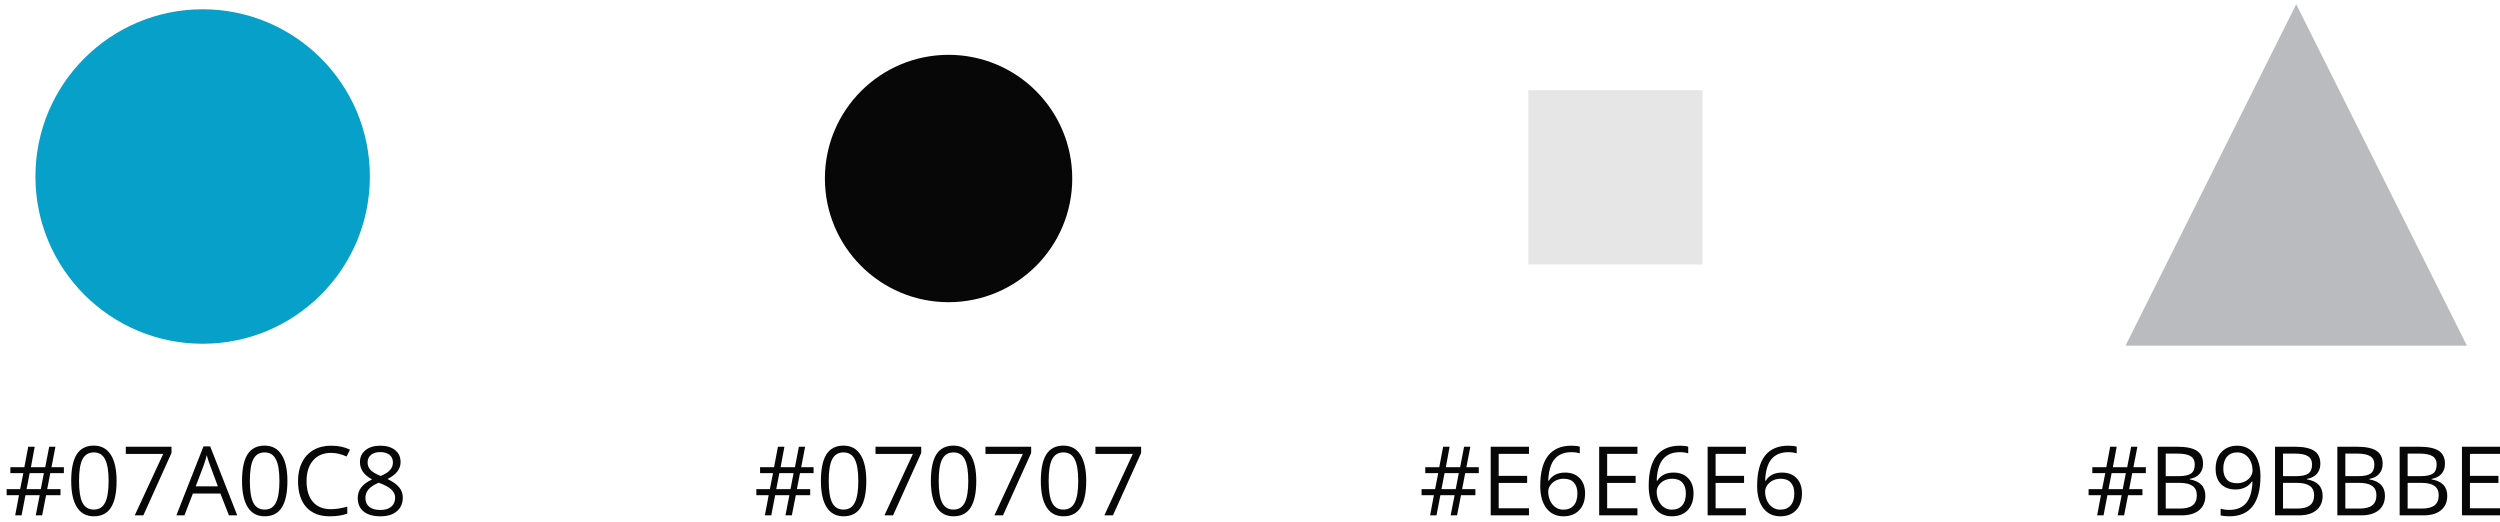
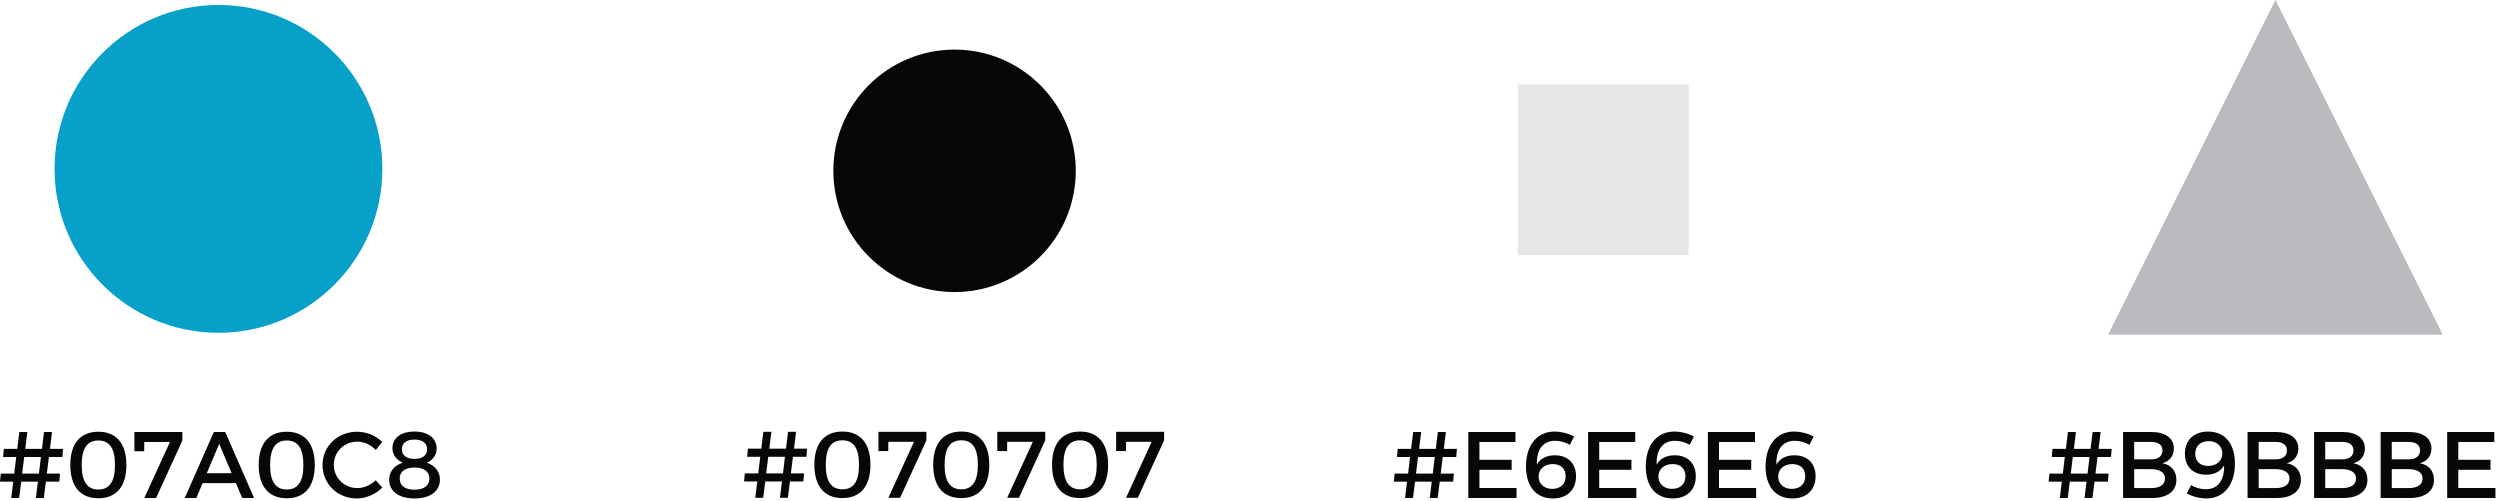
- <svg xmlns="http://www.w3.org/2000/svg" width="494" height="103">
-   <g transform="translate(-6 .834)" fill="none" fill-rule="evenodd">
-     <text font-family="OpenSans, Open Sans" font-size="19" fill="#070707">
-       <tspan x="154.986" y="101">#070707</tspan>
-     </text>
-     <text font-family="OpenSans, Open Sans" font-size="19" fill="#070707">
-       <tspan x="286.431" y="101">#E6E6E6</tspan>
-     </text>
-     <text font-family="OpenSans, Open Sans" font-size="19" fill="#070707">
-       <tspan x="418.239" y="101">#B9BBBE</tspan>
-     </text>
-     <text font-family="OpenSans, Open Sans" font-size="19" fill="#070707">
-       <tspan x="6.844" y="101">#07A0C8</tspan>
-     </text>
-     <ellipse fill="#07A0C8" cx="46.043" cy="34.046" rx="33.043" ry="33.046" />
-     <path fill="#B9BBBE" d="M459.731 0l33.732 67.469H426z" />
-     <path fill="#E6E6E6" d="M308 17h34.42v34.423H308z" />
-     <ellipse fill="#070707" cx="193.438" cy="34.44" rx="24.438" ry="24.44" />
+ <svg xmlns="http://www.w3.org/2000/svg" width="504" height="101">
+   <g fill="none" fill-rule="evenodd">
+     <path d="M159.861 92.092l-.418 3.344h2.66l-.152 1.634h-2.698l-.418 3.287h-1.596l.399-3.287h-3.363l-.418 3.287h-1.596l.399-3.287H150l.152-1.634h2.717l.399-3.344h-2.641l.152-1.634h2.698l.418-3.401h1.615l-.418 3.401h3.363l.418-3.401h1.615l-.418 3.401h2.641l-.133 1.634h-2.717zm-1.615 0h-3.363l-.418 3.344h3.382l.399-3.344zM169.836 87c3.629 0 5.643 2.394 5.643 6.707s-2.014 6.707-5.643 6.707c-3.648 0-5.662-2.394-5.662-6.707S166.188 87 169.836 87zm0 1.767c-2.242 0-3.363 1.558-3.363 4.94 0 3.363 1.121 4.94 3.363 4.94 2.223 0 3.344-1.577 3.344-4.94 0-3.382-1.121-4.94-3.344-4.94zm16.929 0v-1.71h-9.671v3.876h1.976l.019-1.862h5.168l-5.168 11.286h2.375l5.301-11.59zm7.03-1.767c3.629 0 5.643 2.394 5.643 6.707s-2.014 6.707-5.643 6.707c-3.648 0-5.662-2.394-5.662-6.707S190.147 87 193.795 87zm0 1.767c-2.242 0-3.363 1.558-3.363 4.94 0 3.363 1.121 4.94 3.363 4.94 2.223 0 3.344-1.577 3.344-4.94 0-3.382-1.121-4.94-3.344-4.94zm16.929 0v-1.71h-9.671v3.876h1.976l.019-1.862h5.168l-5.168 11.286h2.375l5.301-11.59zm7.03-1.767c3.629 0 5.643 2.394 5.643 6.707s-2.014 6.707-5.643 6.707c-3.648 0-5.662-2.394-5.662-6.707S214.106 87 217.754 87zm0 1.767c-2.242 0-3.363 1.558-3.363 4.94 0 3.363 1.121 4.94 3.363 4.94 2.223 0 3.344-1.577 3.344-4.94 0-3.382-1.121-4.94-3.344-4.94zm16.929 0v-1.71h-9.671v3.876h1.976l.019-1.862h5.168l-5.168 11.286h2.375l5.301-11.59zM290.861 92.13l-.418 3.344h2.66l-.152 1.634h-2.698l-.418 3.287h-1.596l.399-3.287h-3.363l-.418 3.287h-1.596l.399-3.287H281l.152-1.634h2.717l.399-3.344h-2.641l.152-1.634h2.698l.418-3.401h1.615l-.418 3.401h3.363l.418-3.401h1.615l-.418 3.401h2.641l-.133 1.634h-2.717zm-1.615 0h-3.363l-.418 3.344h3.382l.399-3.344zm16.264-3.021v-2.014h-9.5v13.3h9.728v-2.014h-7.486v-3.667h6.498V92.7h-6.498v-3.591h7.258zM313.376 87c1.311 0 2.888.399 3.971 1.007l-.874 1.691c-.817-.532-1.938-.836-2.945-.836-2.584 0-3.781 1.938-3.705 4.807.703-1.235 1.957-1.881 3.629-1.881 2.66 0 4.275 1.653 4.275 4.237 0 2.755-1.843 4.465-4.674 4.465-3.363 0-5.415-2.394-5.415-6.479 0-4.237 2.223-7.011 5.738-7.011zm-.342 6.555c-1.805 0-2.869 1.159-2.85 2.527-.019 1.159.836 2.47 2.755 2.47 1.615 0 2.698-.931 2.698-2.546 0-1.52-.988-2.451-2.603-2.451zm16.625-4.446v-2.014h-9.5v13.3h9.728v-2.014h-7.486v-3.667h6.498V92.7h-6.498v-3.591h7.258zM337.525 87c1.311 0 2.888.399 3.971 1.007l-.874 1.691c-.817-.532-1.938-.836-2.945-.836-2.584 0-3.781 1.938-3.705 4.807.703-1.235 1.957-1.881 3.629-1.881 2.66 0 4.275 1.653 4.275 4.237 0 2.755-1.843 4.465-4.674 4.465-3.363 0-5.415-2.394-5.415-6.479 0-4.237 2.223-7.011 5.738-7.011zm-.342 6.555c-1.805 0-2.869 1.159-2.85 2.527-.019 1.159.836 2.47 2.755 2.47 1.615 0 2.698-.931 2.698-2.546 0-1.52-.988-2.451-2.603-2.451zm16.625-4.446v-2.014h-9.5v13.3h9.728v-2.014h-7.486v-3.667h6.498V92.7h-6.498v-3.591h7.258zM361.674 87c1.311 0 2.888.399 3.971 1.007l-.874 1.691c-.817-.532-1.938-.836-2.945-.836-2.584 0-3.781 1.938-3.705 4.807.703-1.235 1.957-1.881 3.629-1.881 2.66 0 4.275 1.653 4.275 4.237 0 2.755-1.843 4.465-4.674 4.465-3.363 0-5.415-2.394-5.415-6.479 0-4.237 2.223-7.011 5.738-7.011zm-.342 6.555c-1.805 0-2.869 1.159-2.85 2.527-.019 1.159.836 2.47 2.755 2.47 1.615 0 2.698-.931 2.698-2.546 0-1.52-.988-2.451-2.603-2.451zM422.861 92.13l-.418 3.344h2.66l-.152 1.634h-2.698l-.418 3.287h-1.596l.399-3.287h-3.363l-.418 3.287h-1.596l.399-3.287H413l.152-1.634h2.717l.399-3.344h-2.641l.152-1.634h2.698l.418-3.401h1.615l-.418 3.401h3.363l.418-3.401h1.615l-.418 3.401h2.641l-.133 1.634h-2.717zm-1.615 0h-3.363l-.418 3.344h3.382l.399-3.344zm6.764-5.035h5.776c2.755 0 4.465 1.254 4.465 3.325 0 1.501-.893 2.622-2.337 2.964 1.786.304 2.85 1.577 2.85 3.363 0 2.28-1.843 3.648-4.845 3.648h-5.909v-13.3zm2.242 1.995v3.515h3.42c1.425 0 2.28-.665 2.28-1.786s-.855-1.729-2.28-1.729h-3.42zm0 5.491V98.4h3.42c1.748 0 2.793-.684 2.793-1.938 0-1.178-1.045-1.881-2.793-1.881h-3.42zm14.573 5.909c-1.311 0-2.888-.399-3.971-1.007l.874-1.691c.817.532 1.938.836 2.945.836 2.584 0 3.781-1.938 3.705-4.807-.703 1.235-1.957 1.881-3.629 1.881-2.66 0-4.275-1.653-4.275-4.237 0-2.755 1.843-4.465 4.674-4.465 3.363 0 5.415 2.394 5.415 6.479 0 4.237-2.223 7.011-5.738 7.011zm.342-6.555c1.805 0 2.869-1.159 2.85-2.527.019-1.159-.836-2.47-2.755-2.47-1.615 0-2.698.931-2.698 2.546 0 1.52.988 2.451 2.603 2.451zm7.942-6.84h5.776c2.755 0 4.465 1.254 4.465 3.325 0 1.501-.893 2.622-2.337 2.964 1.786.304 2.85 1.577 2.85 3.363 0 2.28-1.843 3.648-4.845 3.648h-5.909v-13.3zm2.242 1.995v3.515h3.42c1.425 0 2.28-.665 2.28-1.786s-.855-1.729-2.28-1.729h-3.42zm0 5.491V98.4h3.42c1.748 0 2.793-.684 2.793-1.938 0-1.178-1.045-1.881-2.793-1.881h-3.42zm11.172-7.486h5.776c2.755 0 4.465 1.254 4.465 3.325 0 1.501-.893 2.622-2.337 2.964 1.786.304 2.85 1.577 2.85 3.363 0 2.28-1.843 3.648-4.845 3.648h-5.909v-13.3zm2.242 1.995v3.515h3.42c1.425 0 2.28-.665 2.28-1.786s-.855-1.729-2.28-1.729h-3.42zm0 5.491V98.4h3.42c1.748 0 2.793-.684 2.793-1.938 0-1.178-1.045-1.881-2.793-1.881h-3.42zm11.172-7.486h5.776c2.755 0 4.465 1.254 4.465 3.325 0 1.501-.893 2.622-2.337 2.964 1.786.304 2.85 1.577 2.85 3.363 0 2.28-1.843 3.648-4.845 3.648h-5.909v-13.3zm2.242 1.995v3.515h3.42c1.425 0 2.28-.665 2.28-1.786s-.855-1.729-2.28-1.729h-3.42zm0 5.491V98.4h3.42c1.748 0 2.793-.684 2.793-1.938 0-1.178-1.045-1.881-2.793-1.881h-3.42zm20.672-5.472v-2.014h-9.5v13.3h9.728v-2.014h-7.486v-3.667h6.498V92.7h-6.498v-3.591h7.258zM9.861 92.13l-.418 3.344h2.66l-.152 1.634H9.253l-.418 3.287H7.239l.399-3.287H4.275l-.418 3.287H2.261l.399-3.287H0l.152-1.634h2.717l.399-3.344H.627l.152-1.634h2.698l.418-3.401H5.51l-.418 3.401h3.363l.418-3.401h1.615l-.418 3.401h2.641l-.133 1.634H9.861zm-1.615 0H4.883l-.418 3.344h3.382l.399-3.344zm11.59-5.092c3.629 0 5.643 2.394 5.643 6.707s-2.014 6.707-5.643 6.707c-3.648 0-5.662-2.394-5.662-6.707s2.014-6.707 5.662-6.707zm0 1.767c-2.242 0-3.363 1.558-3.363 4.94 0 3.363 1.121 4.94 3.363 4.94 2.223 0 3.344-1.577 3.344-4.94 0-3.382-1.121-4.94-3.344-4.94zm16.929 0v-1.71h-9.671v3.876h1.976l.019-1.862h5.168l-5.168 11.286h2.375l5.301-11.59zm10.792 8.588H40.85l-1.273 3.002H37.24l5.871-13.3h2.299l5.814 13.3H48.83l-1.273-3.002zm-.855-1.995l-2.508-5.909-2.508 5.909h5.016zm11.115-8.36c3.629 0 5.643 2.394 5.643 6.707s-2.014 6.707-5.643 6.707c-3.648 0-5.662-2.394-5.662-6.707s2.014-6.707 5.662-6.707zm0 1.767c-2.242 0-3.363 1.558-3.363 4.94 0 3.363 1.121 4.94 3.363 4.94 2.223 0 3.344-1.577 3.344-4.94 0-3.382-1.121-4.94-3.344-4.94zm14.193-1.767c-3.933 0-6.992 2.907-6.992 6.688 0 3.819 3.021 6.764 6.916 6.764 1.881 0 3.8-.855 5.149-2.185l-1.33-1.482c-1.007.969-2.375 1.577-3.705 1.577-2.66 0-4.75-2.071-4.75-4.693 0-2.622 2.09-4.674 4.75-4.674 1.349 0 2.736.646 3.705 1.691l1.311-1.634c-1.292-1.273-3.173-2.052-5.054-2.052zM83.562 87c2.736 0 4.465 1.311 4.465 3.439 0 1.292-.741 2.299-1.976 2.85 1.615.532 2.641 1.767 2.641 3.382 0 2.375-1.976 3.819-5.13 3.819-3.135 0-5.111-1.444-5.111-3.781 0-1.634 1.045-2.888 2.736-3.42-1.292-.589-2.071-1.634-2.071-2.926 0-2.09 1.729-3.363 4.446-3.363zm0 1.615c-1.596 0-2.546.722-2.546 1.957s.95 1.938 2.546 1.938c1.615 0 2.546-.703 2.546-1.938 0-1.235-.931-1.957-2.546-1.957zm0 5.643c-1.881 0-2.983.817-2.983 2.204 0 1.444 1.083 2.261 2.983 2.261 1.9 0 3.002-.817 3.002-2.261 0-1.387-1.102-2.204-3.002-2.204z" fill="#070707" />
+     <ellipse fill="#07A0C8" cx="44.043" cy="34.046" rx="33.043" ry="33.046" />
+     <path fill="#B9BBBE" d="M458.731 0l33.732 67.469H425z" />
+     <path fill="#E6E6E6" d="M306 17h34.42v34.423H306z" />
+     <ellipse fill="#070707" cx="192.438" cy="34.44" rx="24.438" ry="24.44" />
  </g>
</svg>
